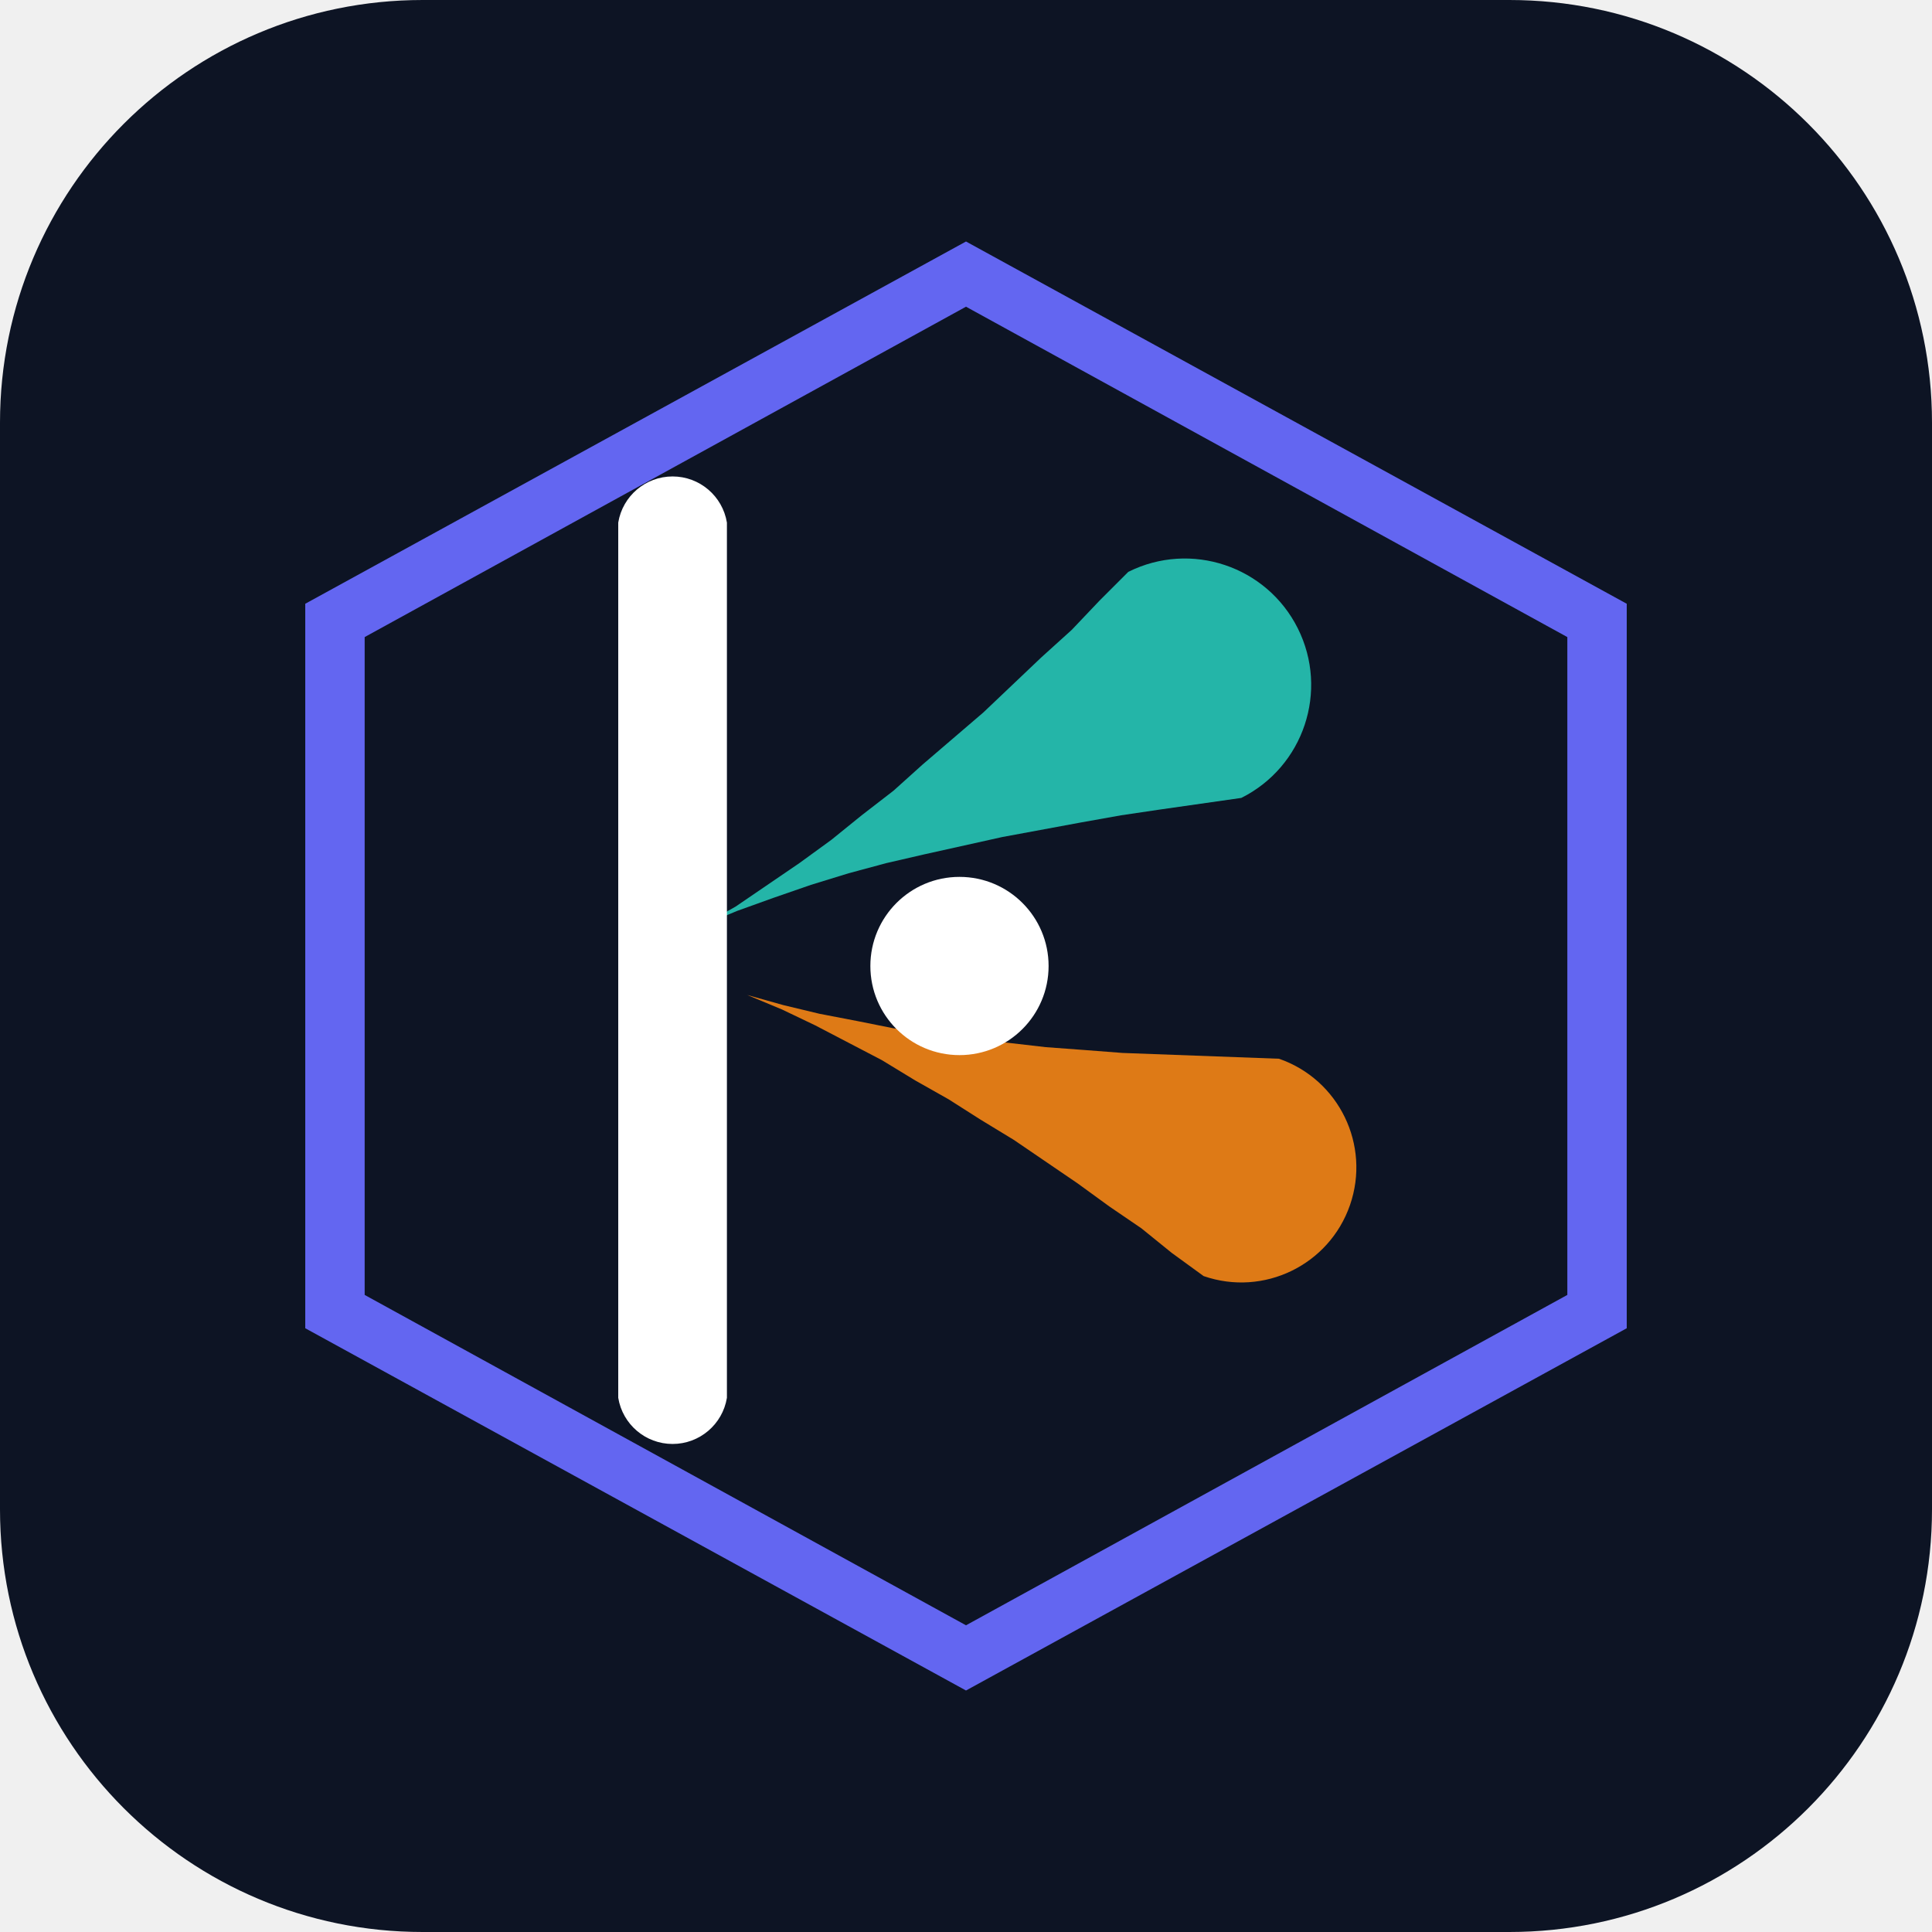
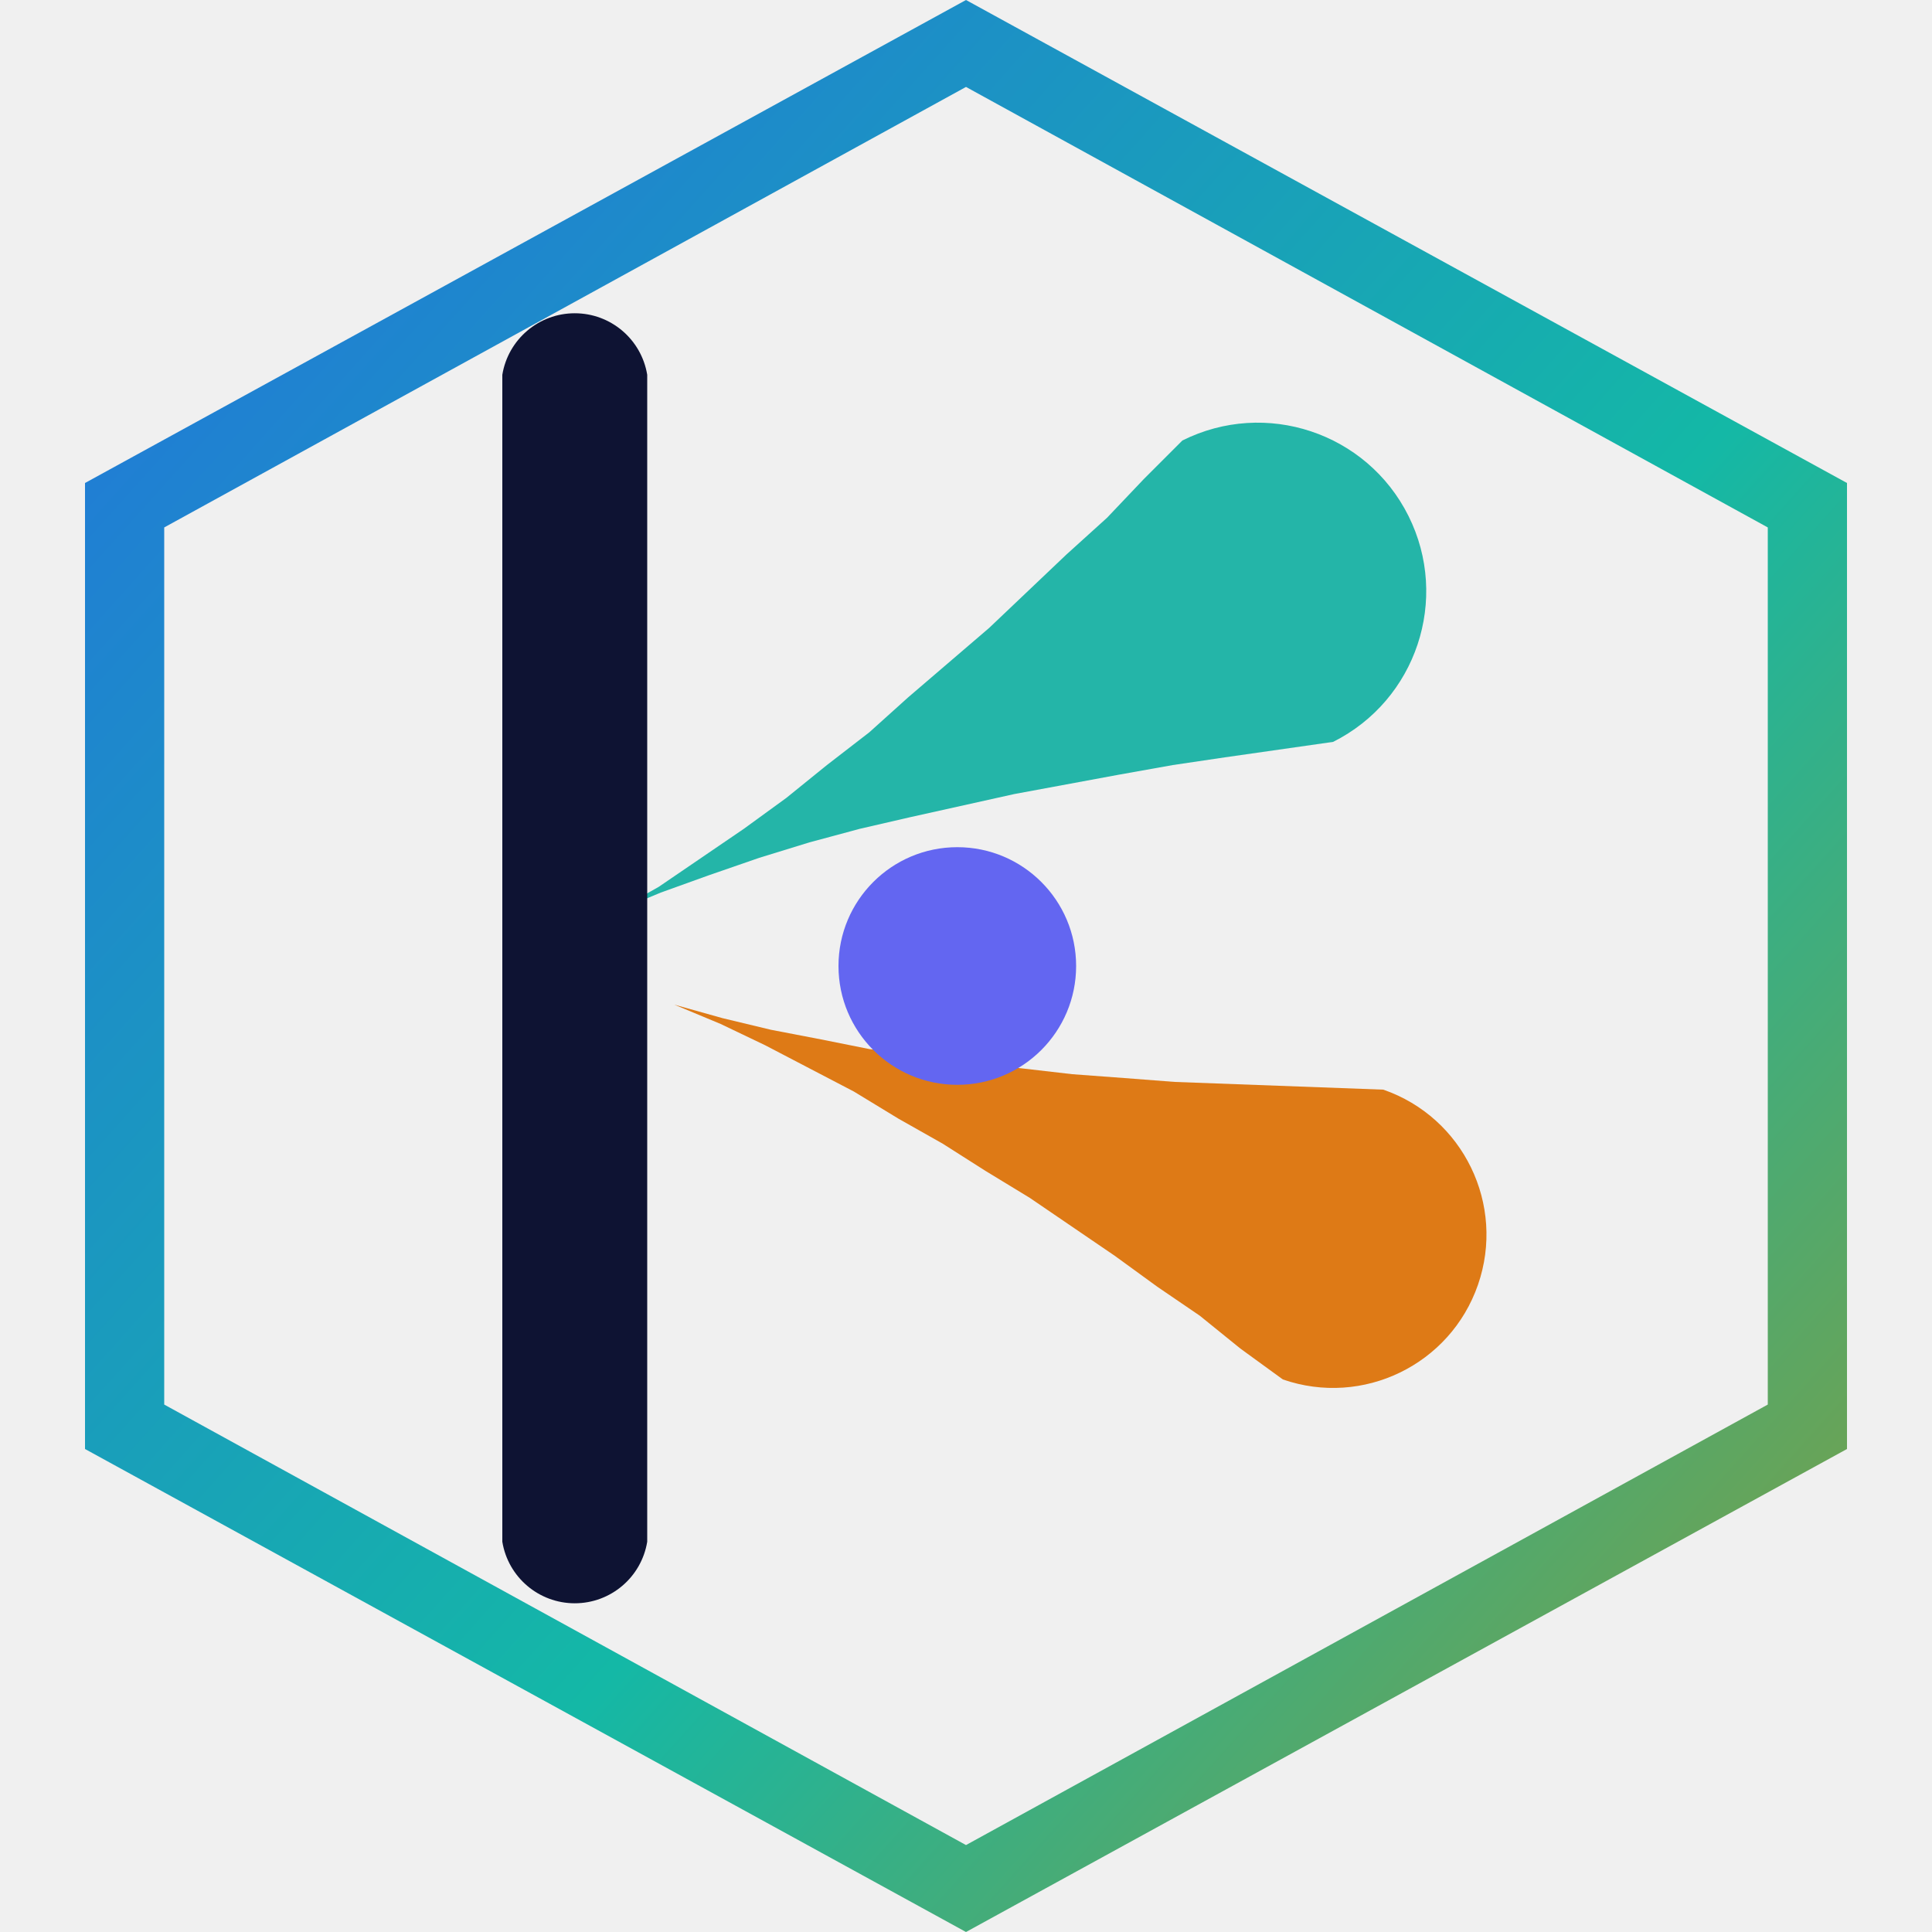
- <svg xmlns="http://www.w3.org/2000/svg" viewBox="0 0 64 64" width="64" height="64" role="img" aria-label="KEEVA">
-   <rect width="64" height="64" rx="14" fill="#0D1424" />
-   <g transform="translate(8 8) scale(48)">
-     <path d="M 0.5 0 L 0.956 0.25 L 0.956 0.75 L 0.5 1 L 0.044 0.75 L 0.044 0.25 Z M 0.085 0.273 L 0.085 0.727 L 0.5 0.955 L 0.915 0.727 L 0.915 0.273 L 0.5 0.045 Z" fill="#6366F1" />
-     <path d="M 0.349 0.52 L 0.373 0.53 L 0.396 0.541 L 0.419 0.553 L 0.442 0.565 L 0.465 0.579 L 0.488 0.592 L 0.51 0.606 L 0.533 0.62 L 0.555 0.635 L 0.577 0.65 L 0.599 0.666 L 0.621 0.681 L 0.642 0.698 L 0.664 0.714 A 0.079 0.079 0 0 0 0.716 0.564 L 0.689 0.563 L 0.662 0.562 L 0.635 0.561 L 0.608 0.56 L 0.582 0.558 L 0.555 0.556 L 0.529 0.553 L 0.502 0.55 L 0.476 0.546 L 0.45 0.543 L 0.425 0.538 L 0.399 0.533 L 0.374 0.527 L 0.349 0.52 Z" fill="#DE7A16" />
-     <path d="M 0.318 0.472 L 0.342 0.462 L 0.367 0.453 L 0.393 0.444 L 0.419 0.436 L 0.445 0.429 L 0.471 0.423 L 0.498 0.417 L 0.525 0.411 L 0.552 0.406 L 0.579 0.401 L 0.607 0.396 L 0.634 0.392 L 0.662 0.388 L 0.69 0.384 A 0.087 0.087 0 0 0 0.612 0.228 L 0.592 0.248 L 0.573 0.268 L 0.552 0.287 L 0.532 0.306 L 0.512 0.325 L 0.491 0.343 L 0.47 0.361 L 0.45 0.379 L 0.428 0.396 L 0.407 0.413 L 0.385 0.429 L 0.363 0.444 L 0.341 0.459 L 0.318 0.472 Z" fill="#24B5A8" />
-     <path d="M 0.434 0.5 a 0.061 0.061 0 1 0 0.123 0 a 0.061 0.061 0 1 0 -0.123 0 Z" fill="#FFFFFF" />
-     <path d="M 0.26 0.194 L 0.26 0.798 A 0.038 0.038 0 0 0 0.335 0.798 L 0.335 0.194 A 0.038 0.038 0 0 0 0.26 0.194 Z" fill="#FFFFFF" />
-   </g>
+ <svg xmlns="http://www.w3.org/2000/svg" viewBox="0 0 1 1" width="64" height="64" role="img" aria-label="KEEVA">
+   <defs>
+     <linearGradient id="keeva-degrade" x1="0" y1="0" x2="1" y2="1">
+       <stop offset="0%" stop-color="#236FE0" />
+       <stop offset="58%" stop-color="#14B8A6" />
+       <stop offset="100%" stop-color="#8B9B37" />
+     </linearGradient>
+   </defs>
+   <path d="M 0.5 0 L 0.956 0.25 L 0.956 0.75 L 0.5 1 L 0.044 0.75 L 0.044 0.25 Z M 0.085 0.273 L 0.085 0.727 L 0.5 0.955 L 0.915 0.727 L 0.915 0.273 L 0.5 0.045 Z" fill="url(#keeva-degrade)" />
+   <path d="M 0.349 0.52 L 0.373 0.53 L 0.396 0.541 L 0.419 0.553 L 0.442 0.565 L 0.465 0.579 L 0.488 0.592 L 0.51 0.606 L 0.533 0.62 L 0.555 0.635 L 0.577 0.65 L 0.599 0.666 L 0.621 0.681 L 0.642 0.698 L 0.664 0.714 A 0.079 0.079 0 0 0 0.716 0.564 L 0.689 0.563 L 0.662 0.562 L 0.635 0.561 L 0.608 0.56 L 0.582 0.558 L 0.555 0.556 L 0.529 0.553 L 0.502 0.55 L 0.476 0.546 L 0.45 0.543 L 0.425 0.538 L 0.399 0.533 L 0.374 0.527 L 0.349 0.52 Z" fill="#DE7A16" />
+   <path d="M 0.318 0.472 L 0.342 0.462 L 0.367 0.453 L 0.393 0.444 L 0.419 0.436 L 0.445 0.429 L 0.471 0.423 L 0.498 0.417 L 0.525 0.411 L 0.552 0.406 L 0.579 0.401 L 0.607 0.396 L 0.634 0.392 L 0.662 0.388 L 0.69 0.384 A 0.087 0.087 0 0 0 0.612 0.228 L 0.592 0.248 L 0.573 0.268 L 0.552 0.287 L 0.532 0.306 L 0.512 0.325 L 0.491 0.343 L 0.47 0.361 L 0.45 0.379 L 0.428 0.396 L 0.407 0.413 L 0.385 0.429 L 0.363 0.444 L 0.341 0.459 L 0.318 0.472 Z" fill="#24B5A8" />
+   <path d="M 0.434 0.5 a 0.061 0.061 0 1 0 0.123 0 a 0.061 0.061 0 1 0 -0.123 0 Z" fill="#6366F1" />
+   <path d="M 0.26 0.194 L 0.26 0.798 A 0.038 0.038 0 0 0 0.335 0.798 L 0.335 0.194 A 0.038 0.038 0 0 0 0.26 0.194 Z" fill="#0E1333" />
</svg>
